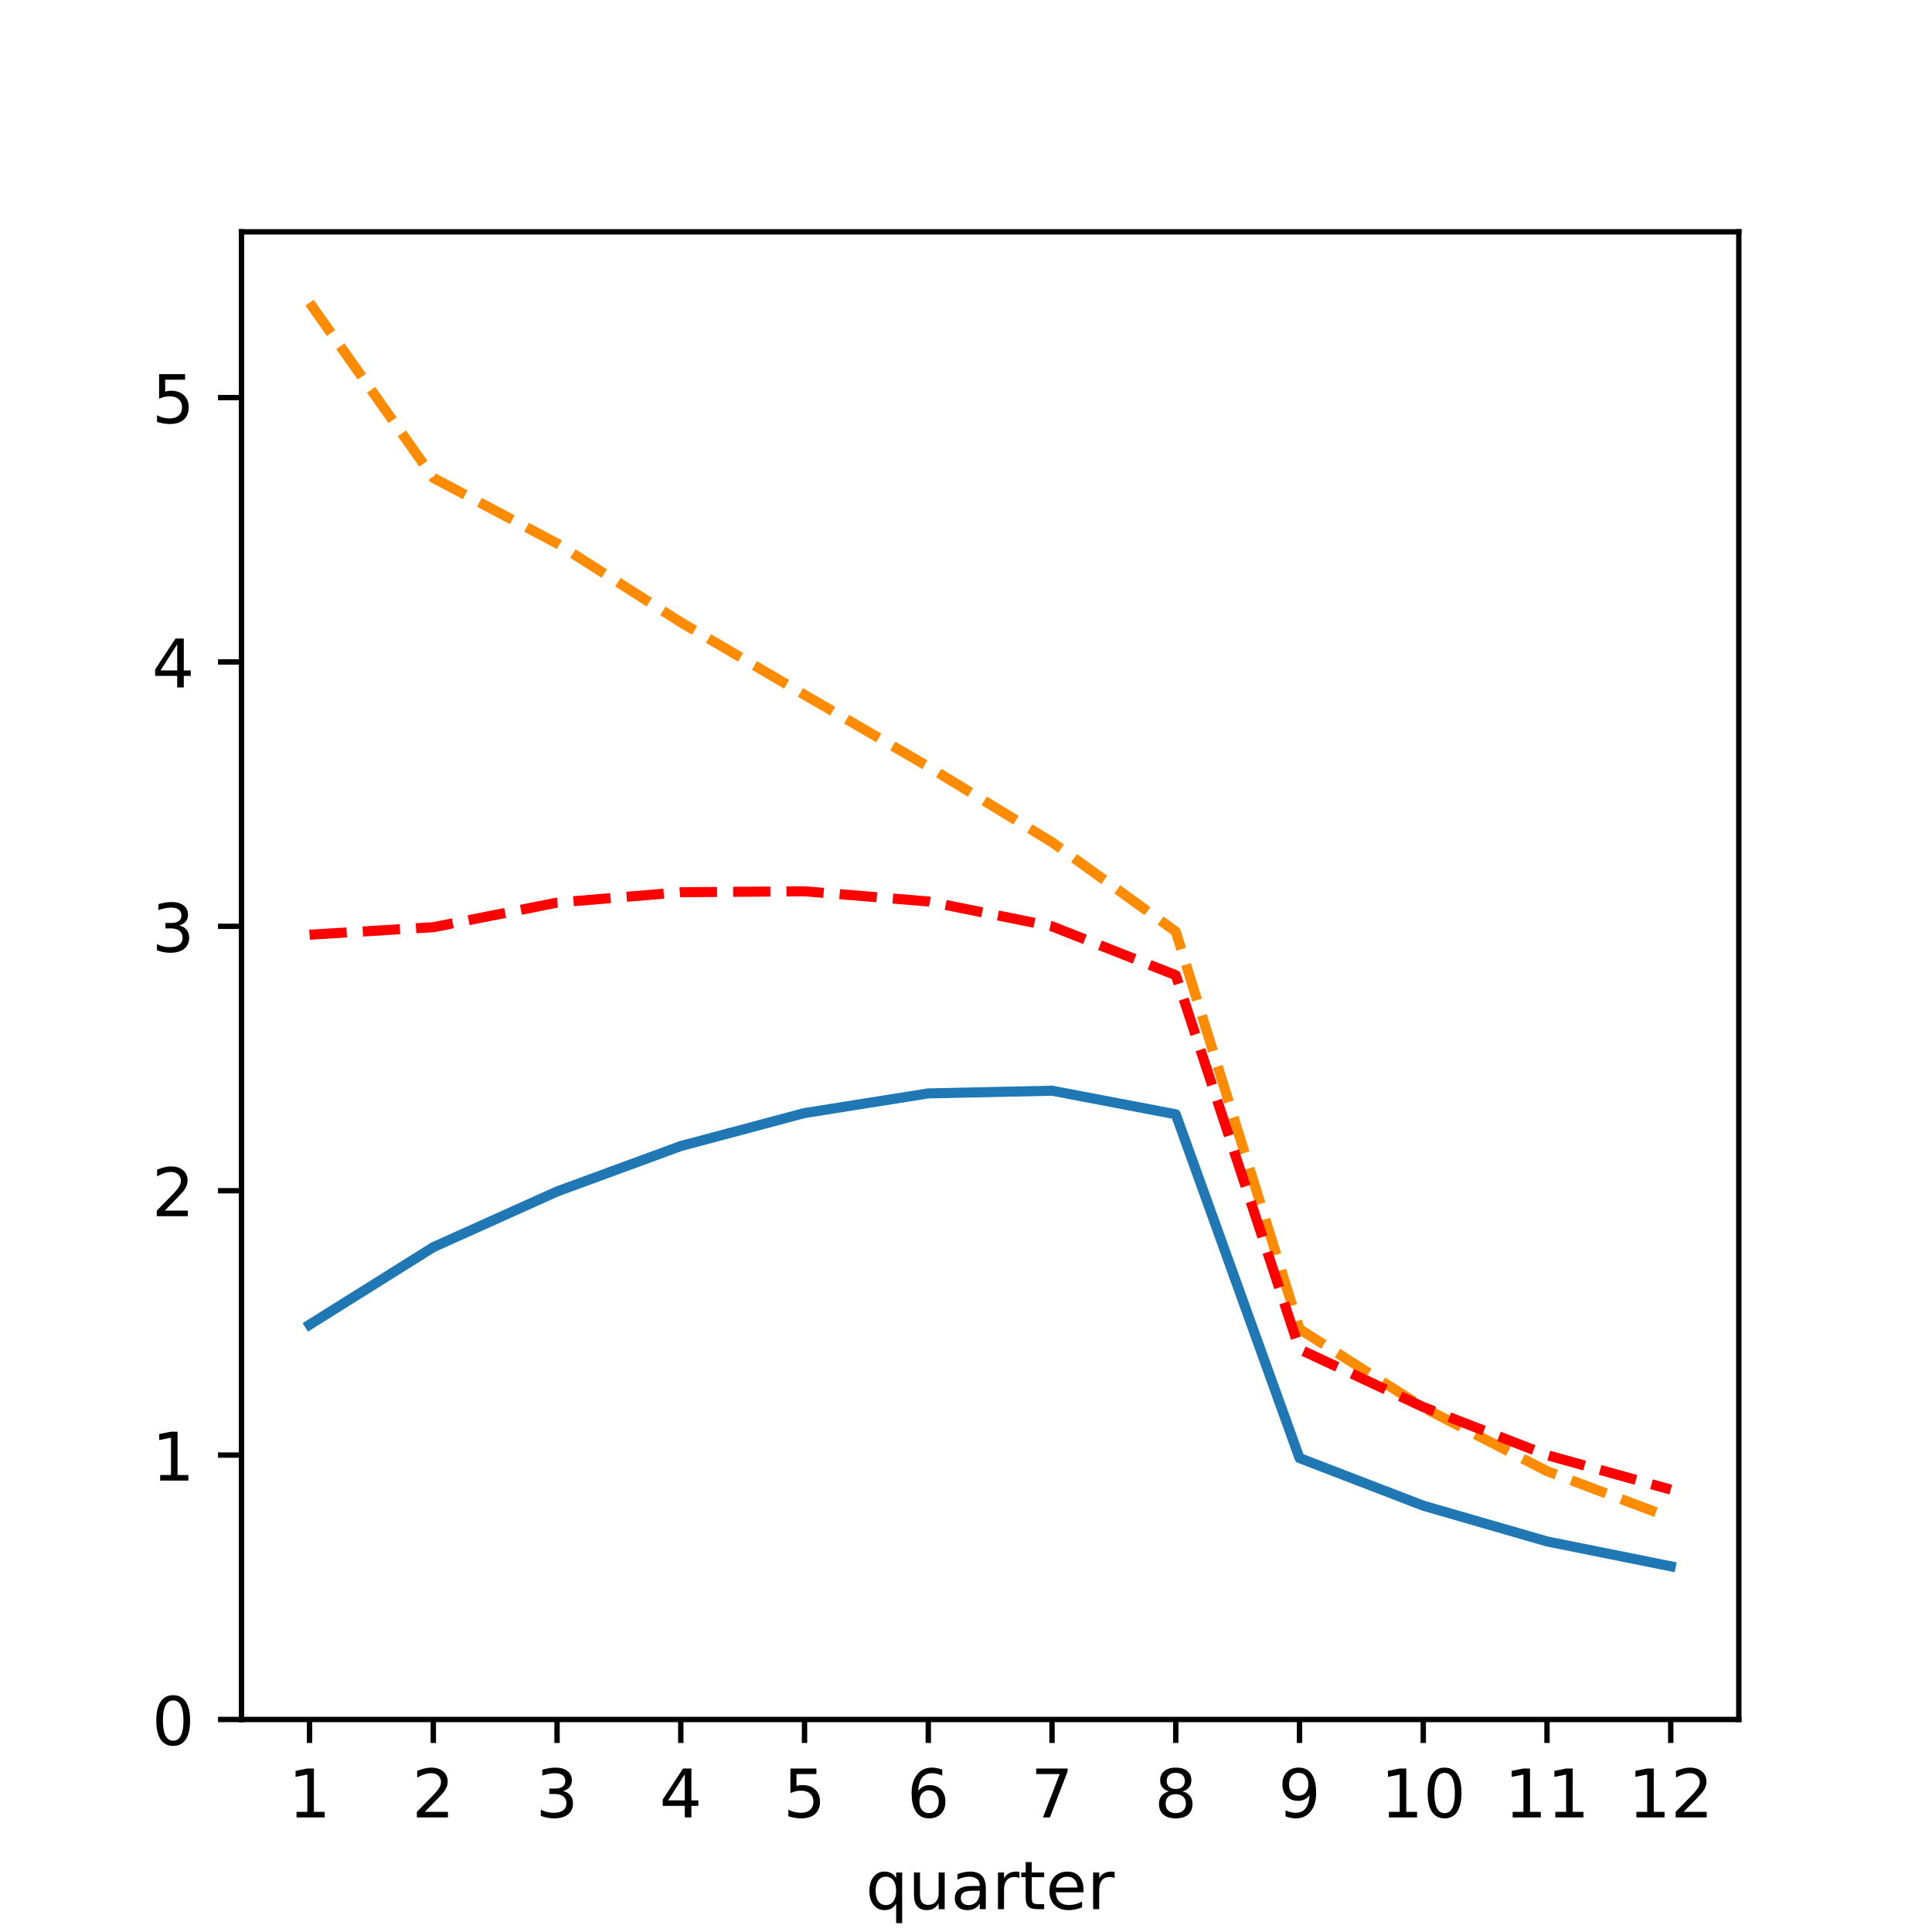
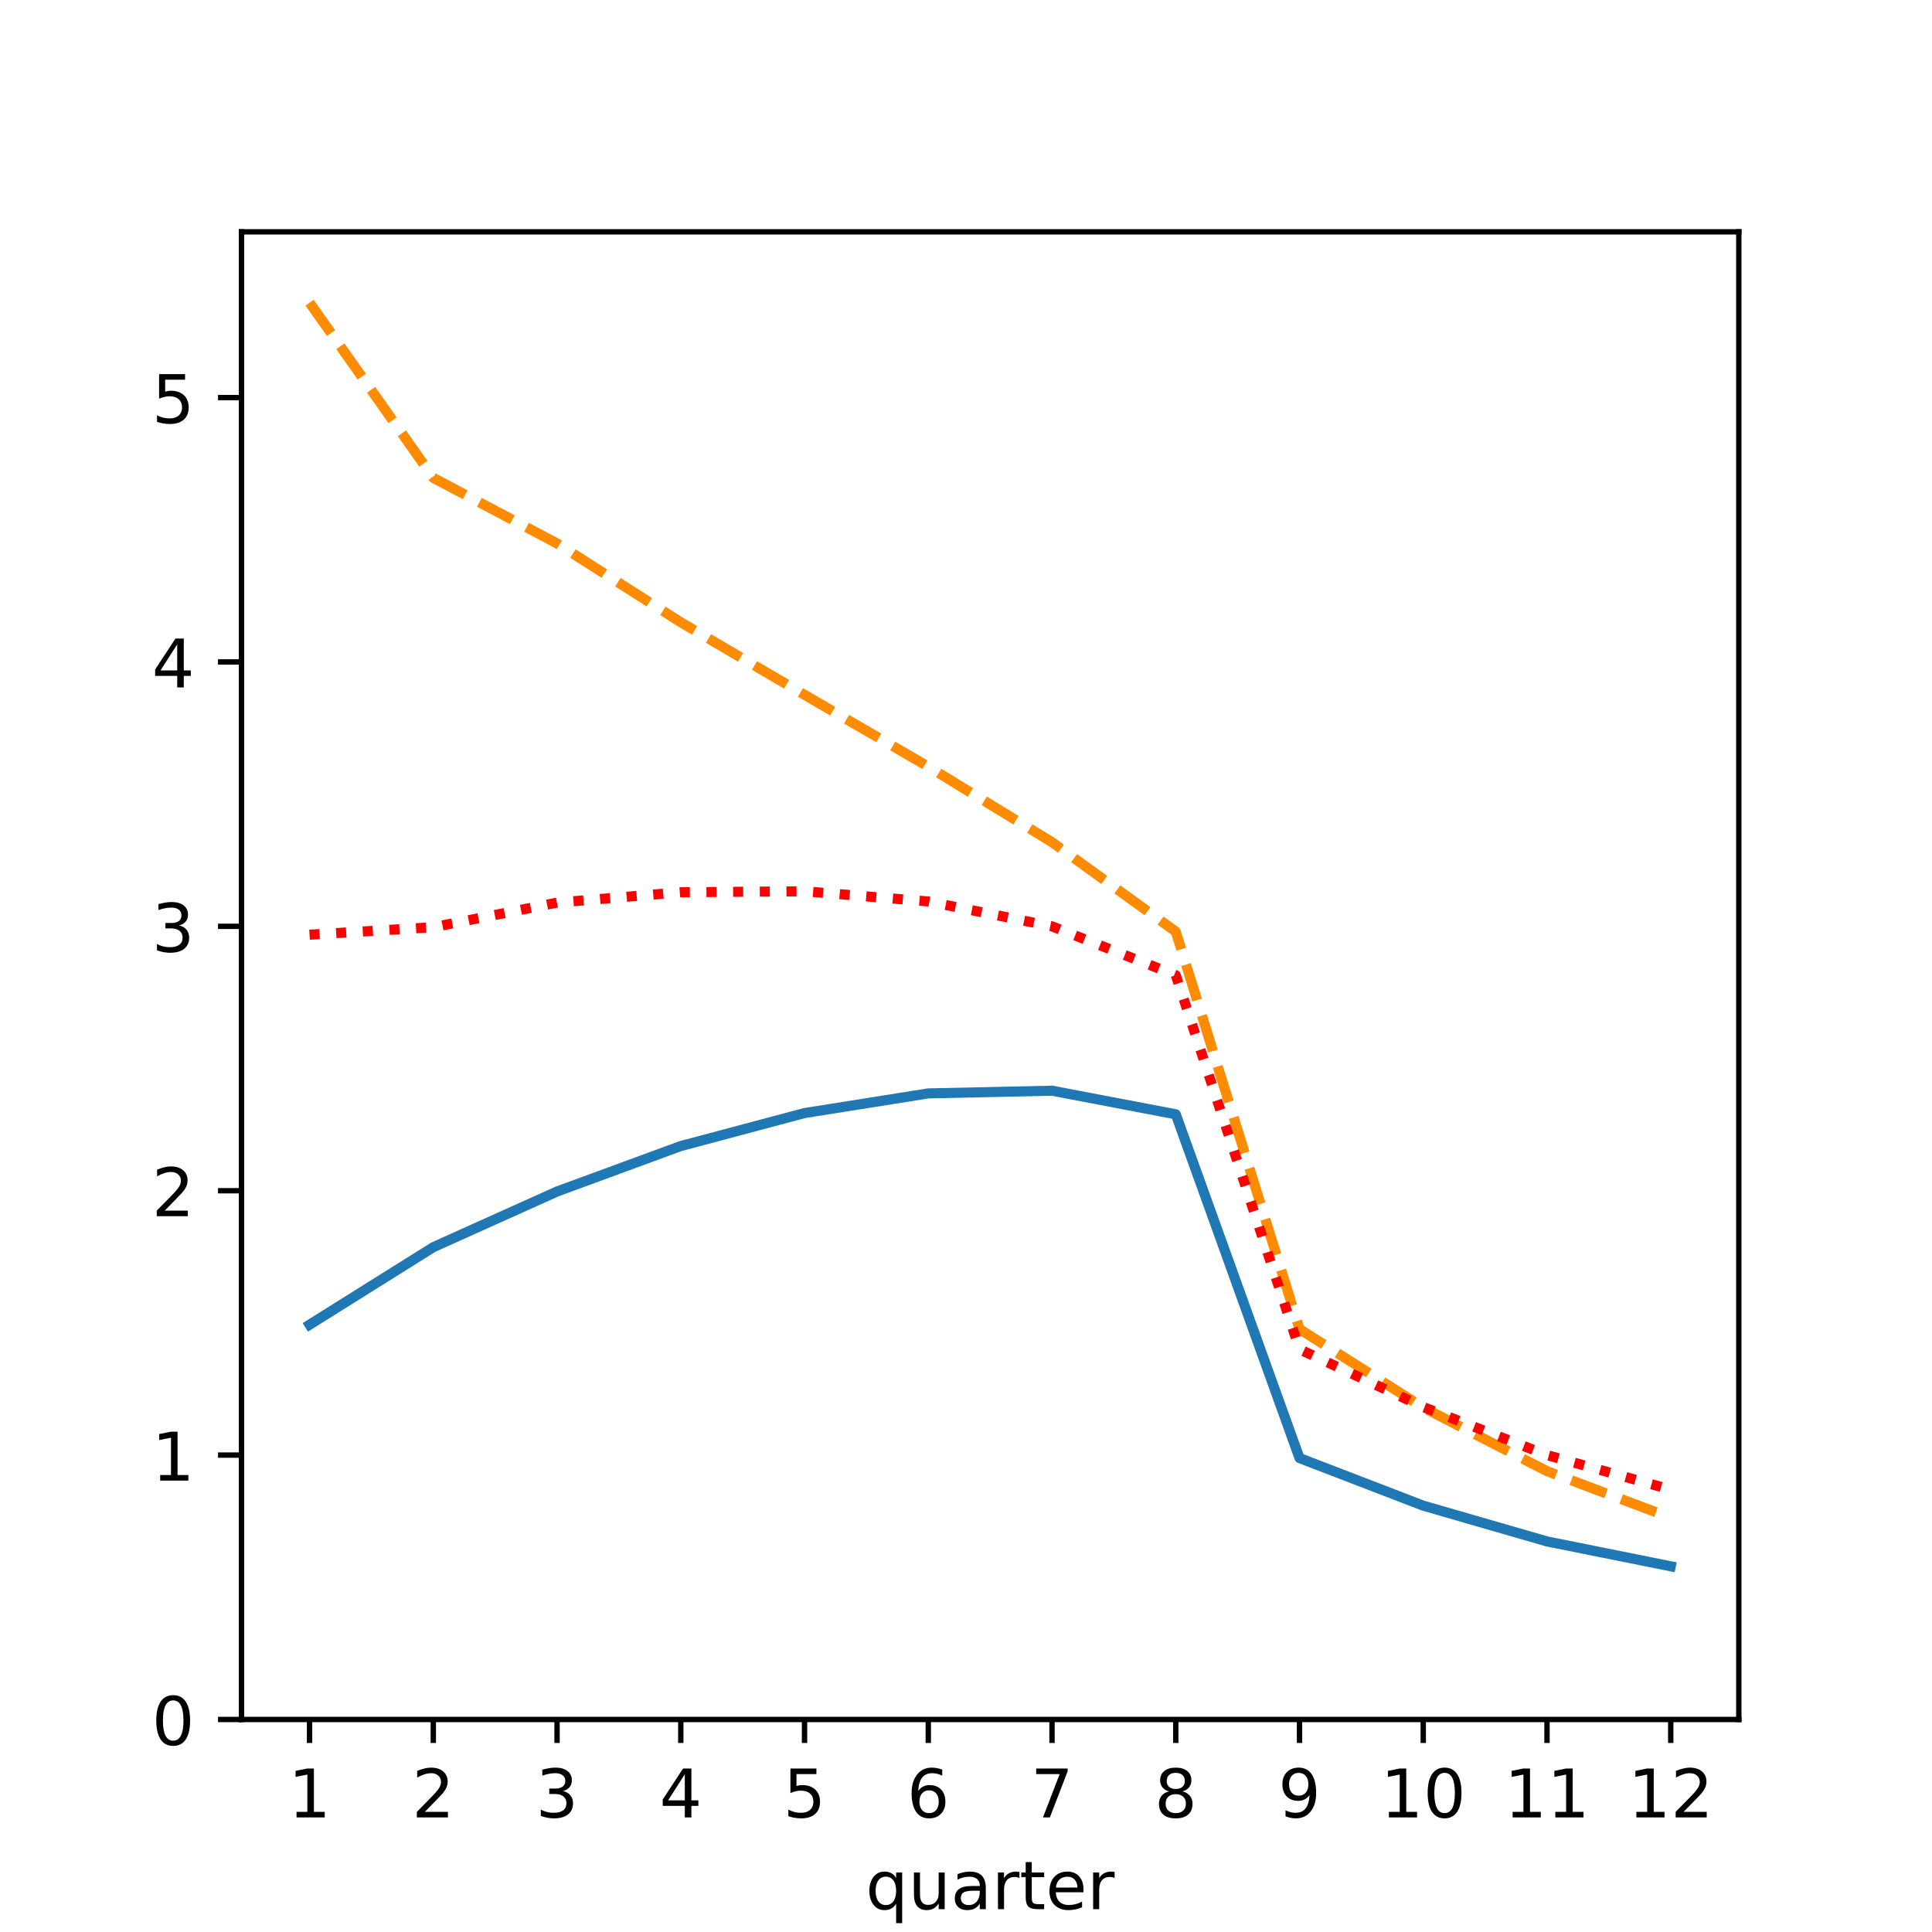
<svg xmlns="http://www.w3.org/2000/svg" xmlns:xlink="http://www.w3.org/1999/xlink" width="288pt" height="288pt" viewBox="0 0 288 288" version="1.1">
  <defs>
    <style type="text/css">*{stroke-linejoin: round; stroke-linecap: butt}</style>
  </defs>
  <g id="figure_1">
    <g id="patch_1">
      <path d="M 0 288  L 288 288  L 288 0  L 0 0  z " style="fill: #ffffff" />
    </g>
    <g id="axes_1">
      <g id="patch_2">
        <path d="M 36 256.32  L 259.2 256.32  L 259.2 34.56  L 36 34.56  z " style="fill: #ffffff" />
      </g>
      <g id="matplotlib.axis_1">
        <g id="xtick_1">
          <g id="line2d_1">
            <defs>
-               <path id="m5e6580fb9b" d="M 0 0  L 0 3.5  " style="stroke: #000000; stroke-width: 0.8" />
+               <path id="m4e4f716ba8" d="M 0 0  L 0 3.5  " style="stroke: #000000; stroke-width: 0.8" />
            </defs>
            <g>
-               <use xlink:href="#m5e6580fb9b" x="46.145" y="256.32" style="stroke: #000000; stroke-width: 0.8" />
+               <use xlink:href="#m4e4f716ba8" x="46.145" y="256.32" style="stroke: #000000; stroke-width: 0.8" />
            </g>
          </g>
          <g id="text_1">
            <g transform="translate(42.9642 270.9184) scale(0.1 -0.1)">
              <defs>
                <path id="DejaVuSans-31" d="M 794 531  L 1825 531  L 1825 4091  L 703 3866  L 703 4441  L 1819 4666  L 2450 4666  L 2450 531  L 3481 531  L 3481 0  L 794 0  L 794 531  z " transform="scale(0.015625)" />
              </defs>
              <use xlink:href="#DejaVuSans-31" />
            </g>
          </g>
        </g>
        <g id="xtick_2">
          <g id="line2d_2">
            <g>
-               <use xlink:href="#m5e6580fb9b" x="64.592" y="256.32" style="stroke: #000000; stroke-width: 0.8" />
+               <use xlink:href="#m4e4f716ba8" x="64.592" y="256.32" style="stroke: #000000; stroke-width: 0.8" />
            </g>
          </g>
          <g id="text_2">
            <g transform="translate(61.41049 270.9184) scale(0.1 -0.1)">
              <defs>
                <path id="DejaVuSans-32" d="M 1228 531  L 3431 531  L 3431 0  L 469 0  L 469 531  Q 828 903 1448 1529  Q 2069 2156 2228 2338  Q 2531 2678 2651 2914  Q 2772 3150 2772 3378  Q 2772 3750 2511 3984  Q 2250 4219 1831 4219  Q 1534 4219 1204 4116  Q 875 4013 500 3803  L 500 4441  Q 881 4594 1212 4672  Q 1544 4750 1819 4750  Q 2544 4750 2975 4387  Q 3406 4025 3406 3419  Q 3406 3131 3298 2873  Q 3191 2616 2906 2266  Q 2828 2175 2409 1742  Q 1991 1309 1228 531  z " transform="scale(0.015625)" />
              </defs>
              <use xlink:href="#DejaVuSans-32" />
            </g>
          </g>
        </g>
        <g id="xtick_3">
          <g id="line2d_3">
            <g>
-               <use xlink:href="#m5e6580fb9b" x="83.038" y="256.32" style="stroke: #000000; stroke-width: 0.8" />
+               <use xlink:href="#m4e4f716ba8" x="83.038" y="256.32" style="stroke: #000000; stroke-width: 0.8" />
            </g>
          </g>
          <g id="text_3">
            <g transform="translate(79.85677 270.9184) scale(0.1 -0.1)">
              <defs>
                <path id="DejaVuSans-33" d="M 2597 2516  Q 3050 2419 3304 2112  Q 3559 1806 3559 1356  Q 3559 666 3084 287  Q 2609 -91 1734 -91  Q 1441 -91 1130 -33  Q 819 25 488 141  L 488 750  Q 750 597 1062 519  Q 1375 441 1716 441  Q 2309 441 2620 675  Q 2931 909 2931 1356  Q 2931 1769 2642 2001  Q 2353 2234 1838 2234  L 1294 2234  L 1294 2753  L 1863 2753  Q 2328 2753 2575 2939  Q 2822 3125 2822 3475  Q 2822 3834 2567 4026  Q 2313 4219 1838 4219  Q 1578 4219 1281 4162  Q 984 4106 628 3988  L 628 4550  Q 988 4650 1302 4700  Q 1616 4750 1894 4750  Q 2613 4750 3031 4423  Q 3450 4097 3450 3541  Q 3450 3153 3228 2886  Q 3006 2619 2597 2516  z " transform="scale(0.015625)" />
              </defs>
              <use xlink:href="#DejaVuSans-33" />
            </g>
          </g>
        </g>
        <g id="xtick_4">
          <g id="line2d_4">
            <g>
-               <use xlink:href="#m5e6580fb9b" x="101.484" y="256.32" style="stroke: #000000; stroke-width: 0.8" />
+               <use xlink:href="#m4e4f716ba8" x="101.484" y="256.32" style="stroke: #000000; stroke-width: 0.8" />
            </g>
          </g>
          <g id="text_4">
            <g transform="translate(98.30305 270.9184) scale(0.1 -0.1)">
              <defs>
                <path id="DejaVuSans-34" d="M 2419 4116  L 825 1625  L 2419 1625  L 2419 4116  z M 2253 4666  L 3047 4666  L 3047 1625  L 3713 1625  L 3713 1100  L 3047 1100  L 3047 0  L 2419 0  L 2419 1100  L 313 1100  L 313 1709  L 2253 4666  z " transform="scale(0.015625)" />
              </defs>
              <use xlink:href="#DejaVuSans-34" />
            </g>
          </g>
        </g>
        <g id="xtick_5">
          <g id="line2d_5">
            <g>
-               <use xlink:href="#m5e6580fb9b" x="119.931" y="256.32" style="stroke: #000000; stroke-width: 0.8" />
+               <use xlink:href="#m4e4f716ba8" x="119.931" y="256.32" style="stroke: #000000; stroke-width: 0.8" />
            </g>
          </g>
          <g id="text_5">
            <g transform="translate(116.7493 270.9184) scale(0.1 -0.1)">
              <defs>
                <path id="DejaVuSans-35" d="M 691 4666  L 3169 4666  L 3169 4134  L 1269 4134  L 1269 2991  Q 1406 3038 1543 3061  Q 1681 3084 1819 3084  Q 2600 3084 3056 2656  Q 3513 2228 3513 1497  Q 3513 744 3044 326  Q 2575 -91 1722 -91  Q 1428 -91 1123 -41  Q 819 9 494 109  L 494 744  Q 775 591 1075 516  Q 1375 441 1709 441  Q 2250 441 2565 725  Q 2881 1009 2881 1497  Q 2881 1984 2565 2268  Q 2250 2553 1709 2553  Q 1456 2553 1204 2497  Q 953 2441 691 2322  L 691 4666  z " transform="scale(0.015625)" />
              </defs>
              <use xlink:href="#DejaVuSans-35" />
            </g>
          </g>
        </g>
        <g id="xtick_6">
          <g id="line2d_6">
            <g>
-               <use xlink:href="#m5e6580fb9b" x="138.377" y="256.32" style="stroke: #000000; stroke-width: 0.8" />
+               <use xlink:href="#m4e4f716ba8" x="138.377" y="256.32" style="stroke: #000000; stroke-width: 0.8" />
            </g>
          </g>
          <g id="text_6">
            <g transform="translate(135.1956 270.9184) scale(0.1 -0.1)">
              <defs>
                <path id="DejaVuSans-36" d="M 2113 2584  Q 1688 2584 1439 2293  Q 1191 2003 1191 1497  Q 1191 994 1439 701  Q 1688 409 2113 409  Q 2538 409 2786 701  Q 3034 994 3034 1497  Q 3034 2003 2786 2293  Q 2538 2584 2113 2584  z M 3366 4563  L 3366 3988  Q 3128 4100 2886 4159  Q 2644 4219 2406 4219  Q 1781 4219 1451 3797  Q 1122 3375 1075 2522  Q 1259 2794 1537 2939  Q 1816 3084 2150 3084  Q 2853 3084 3261 2657  Q 3669 2231 3669 1497  Q 3669 778 3244 343  Q 2819 -91 2113 -91  Q 1303 -91 875 529  Q 447 1150 447 2328  Q 447 3434 972 4092  Q 1497 4750 2381 4750  Q 2619 4750 2861 4703  Q 3103 4656 3366 4563  z " transform="scale(0.015625)" />
              </defs>
              <use xlink:href="#DejaVuSans-36" />
            </g>
          </g>
        </g>
        <g id="xtick_7">
          <g id="line2d_7">
            <g>
-               <use xlink:href="#m5e6580fb9b" x="156.823" y="256.32" style="stroke: #000000; stroke-width: 0.8" />
+               <use xlink:href="#m4e4f716ba8" x="156.823" y="256.32" style="stroke: #000000; stroke-width: 0.8" />
            </g>
          </g>
          <g id="text_7">
            <g transform="translate(153.6419 270.9184) scale(0.1 -0.1)">
              <defs>
                <path id="DejaVuSans-37" d="M 525 4666  L 3525 4666  L 3525 4397  L 1831 0  L 1172 0  L 2766 4134  L 525 4134  L 525 4666  z " transform="scale(0.015625)" />
              </defs>
              <use xlink:href="#DejaVuSans-37" />
            </g>
          </g>
        </g>
        <g id="xtick_8">
          <g id="line2d_8">
            <g>
-               <use xlink:href="#m5e6580fb9b" x="175.269" y="256.32" style="stroke: #000000; stroke-width: 0.8" />
+               <use xlink:href="#m4e4f716ba8" x="175.269" y="256.32" style="stroke: #000000; stroke-width: 0.8" />
            </g>
          </g>
          <g id="text_8">
            <g transform="translate(172.0882 270.9184) scale(0.1 -0.1)">
              <defs>
                <path id="DejaVuSans-38" d="M 2034 2216  Q 1584 2216 1326 1975  Q 1069 1734 1069 1313  Q 1069 891 1326 650  Q 1584 409 2034 409  Q 2484 409 2743 651  Q 3003 894 3003 1313  Q 3003 1734 2745 1975  Q 2488 2216 2034 2216  z M 1403 2484  Q 997 2584 770 2862  Q 544 3141 544 3541  Q 544 4100 942 4425  Q 1341 4750 2034 4750  Q 2731 4750 3128 4425  Q 3525 4100 3525 3541  Q 3525 3141 3298 2862  Q 3072 2584 2669 2484  Q 3125 2378 3379 2068  Q 3634 1759 3634 1313  Q 3634 634 3220 271  Q 2806 -91 2034 -91  Q 1263 -91 848 271  Q 434 634 434 1313  Q 434 1759 690 2068  Q 947 2378 1403 2484  z M 1172 3481  Q 1172 3119 1398 2916  Q 1625 2713 2034 2713  Q 2441 2713 2670 2916  Q 2900 3119 2900 3481  Q 2900 3844 2670 4047  Q 2441 4250 2034 4250  Q 1625 4250 1398 4047  Q 1172 3844 1172 3481  z " transform="scale(0.015625)" />
              </defs>
              <use xlink:href="#DejaVuSans-38" />
            </g>
          </g>
        </g>
        <g id="xtick_9">
          <g id="line2d_9">
            <g>
-               <use xlink:href="#m5e6580fb9b" x="193.716" y="256.32" style="stroke: #000000; stroke-width: 0.8" />
+               <use xlink:href="#m4e4f716ba8" x="193.716" y="256.32" style="stroke: #000000; stroke-width: 0.8" />
            </g>
          </g>
          <g id="text_9">
            <g transform="translate(190.5345 270.9184) scale(0.1 -0.1)">
              <defs>
                <path id="DejaVuSans-39" d="M 703 97  L 703 672  Q 941 559 1184 500  Q 1428 441 1663 441  Q 2288 441 2617 861  Q 2947 1281 2994 2138  Q 2813 1869 2534 1725  Q 2256 1581 1919 1581  Q 1219 1581 811 2004  Q 403 2428 403 3163  Q 403 3881 828 4315  Q 1253 4750 1959 4750  Q 2769 4750 3195 4129  Q 3622 3509 3622 2328  Q 3622 1225 3098 567  Q 2575 -91 1691 -91  Q 1453 -91 1209 -44  Q 966 3 703 97  z M 1959 2075  Q 2384 2075 2632 2365  Q 2881 2656 2881 3163  Q 2881 3666 2632 3958  Q 2384 4250 1959 4250  Q 1534 4250 1286 3958  Q 1038 3666 1038 3163  Q 1038 2656 1286 2365  Q 1534 2075 1959 2075  z " transform="scale(0.015625)" />
              </defs>
              <use xlink:href="#DejaVuSans-39" />
            </g>
          </g>
        </g>
        <g id="xtick_10">
          <g id="line2d_10">
            <g>
-               <use xlink:href="#m5e6580fb9b" x="212.162" y="256.32" style="stroke: #000000; stroke-width: 0.8" />
+               <use xlink:href="#m4e4f716ba8" x="212.162" y="256.32" style="stroke: #000000; stroke-width: 0.8" />
            </g>
          </g>
          <g id="text_10">
            <g transform="translate(205.7995 270.9184) scale(0.1 -0.1)">
              <defs>
                <path id="DejaVuSans-30" d="M 2034 4250  Q 1547 4250 1301 3770  Q 1056 3291 1056 2328  Q 1056 1369 1301 889  Q 1547 409 2034 409  Q 2525 409 2770 889  Q 3016 1369 3016 2328  Q 3016 3291 2770 3770  Q 2525 4250 2034 4250  z M 2034 4750  Q 2819 4750 3233 4129  Q 3647 3509 3647 2328  Q 3647 1150 3233 529  Q 2819 -91 2034 -91  Q 1250 -91 836 529  Q 422 1150 422 2328  Q 422 3509 836 4129  Q 1250 4750 2034 4750  z " transform="scale(0.015625)" />
              </defs>
              <use xlink:href="#DejaVuSans-31" />
              <use xlink:href="#DejaVuSans-30" x="63.623" />
            </g>
          </g>
        </g>
        <g id="xtick_11">
          <g id="line2d_11">
            <g>
-               <use xlink:href="#m5e6580fb9b" x="230.608" y="256.32" style="stroke: #000000; stroke-width: 0.8" />
+               <use xlink:href="#m4e4f716ba8" x="230.608" y="256.32" style="stroke: #000000; stroke-width: 0.8" />
            </g>
          </g>
          <g id="text_11">
            <g transform="translate(224.2458 270.9184) scale(0.1 -0.1)">
              <use xlink:href="#DejaVuSans-31" />
              <use xlink:href="#DejaVuSans-31" x="63.623" />
            </g>
          </g>
        </g>
        <g id="xtick_12">
          <g id="line2d_12">
            <g>
-               <use xlink:href="#m5e6580fb9b" x="249.055" y="256.32" style="stroke: #000000; stroke-width: 0.8" />
+               <use xlink:href="#m4e4f716ba8" x="249.055" y="256.32" style="stroke: #000000; stroke-width: 0.8" />
            </g>
          </g>
          <g id="text_12">
            <g transform="translate(242.692 270.9184) scale(0.1 -0.1)">
              <use xlink:href="#DejaVuSans-31" />
              <use xlink:href="#DejaVuSans-32" x="63.623" />
            </g>
          </g>
        </g>
        <g id="text_13">
          <g transform="translate(129.0453 284.5966) scale(0.1 -0.1)">
            <defs>
              <path id="DejaVuSans-71" d="M 947 1747  Q 947 1113 1208 752  Q 1469 391 1925 391  Q 2381 391 2643 752  Q 2906 1113 2906 1747  Q 2906 2381 2643 2742  Q 2381 3103 1925 3103  Q 1469 3103 1208 2742  Q 947 2381 947 1747  z M 2906 525  Q 2725 213 2448 61  Q 2172 -91 1784 -91  Q 1150 -91 751 415  Q 353 922 353 1747  Q 353 2572 751 3078  Q 1150 3584 1784 3584  Q 2172 3584 2448 3432  Q 2725 3281 2906 2969  L 2906 3500  L 3481 3500  L 3481 -1331  L 2906 -1331  L 2906 525  z " transform="scale(0.015625)" />
              <path id="DejaVuSans-75" d="M 544 1381  L 544 3500  L 1119 3500  L 1119 1403  Q 1119 906 1312 657  Q 1506 409 1894 409  Q 2359 409 2629 706  Q 2900 1003 2900 1516  L 2900 3500  L 3475 3500  L 3475 0  L 2900 0  L 2900 538  Q 2691 219 2414 64  Q 2138 -91 1772 -91  Q 1169 -91 856 284  Q 544 659 544 1381  z M 1991 3584  L 1991 3584  z " transform="scale(0.015625)" />
              <path id="DejaVuSans-61" d="M 2194 1759  Q 1497 1759 1228 1600  Q 959 1441 959 1056  Q 959 750 1161 570  Q 1363 391 1709 391  Q 2188 391 2477 730  Q 2766 1069 2766 1631  L 2766 1759  L 2194 1759  z M 3341 1997  L 3341 0  L 2766 0  L 2766 531  Q 2569 213 2275 61  Q 1981 -91 1556 -91  Q 1019 -91 701 211  Q 384 513 384 1019  Q 384 1609 779 1909  Q 1175 2209 1959 2209  L 2766 2209  L 2766 2266  Q 2766 2663 2505 2880  Q 2244 3097 1772 3097  Q 1472 3097 1187 3025  Q 903 2953 641 2809  L 641 3341  Q 956 3463 1253 3523  Q 1550 3584 1831 3584  Q 2591 3584 2966 3190  Q 3341 2797 3341 1997  z " transform="scale(0.015625)" />
              <path id="DejaVuSans-72" d="M 2631 2963  Q 2534 3019 2420 3045  Q 2306 3072 2169 3072  Q 1681 3072 1420 2755  Q 1159 2438 1159 1844  L 1159 0  L 581 0  L 581 3500  L 1159 3500  L 1159 2956  Q 1341 3275 1631 3429  Q 1922 3584 2338 3584  Q 2397 3584 2469 3576  Q 2541 3569 2628 3553  L 2631 2963  z " transform="scale(0.015625)" />
              <path id="DejaVuSans-74" d="M 1172 4494  L 1172 3500  L 2356 3500  L 2356 3053  L 1172 3053  L 1172 1153  Q 1172 725 1289 603  Q 1406 481 1766 481  L 2356 481  L 2356 0  L 1766 0  Q 1100 0 847 248  Q 594 497 594 1153  L 594 3053  L 172 3053  L 172 3500  L 594 3500  L 594 4494  L 1172 4494  z " transform="scale(0.015625)" />
              <path id="DejaVuSans-65" d="M 3597 1894  L 3597 1613  L 953 1613  Q 991 1019 1311 708  Q 1631 397 2203 397  Q 2534 397 2845 478  Q 3156 559 3463 722  L 3463 178  Q 3153 47 2828 -22  Q 2503 -91 2169 -91  Q 1331 -91 842 396  Q 353 884 353 1716  Q 353 2575 817 3079  Q 1281 3584 2069 3584  Q 2775 3584 3186 3129  Q 3597 2675 3597 1894  z M 3022 2063  Q 3016 2534 2758 2815  Q 2500 3097 2075 3097  Q 1594 3097 1305 2825  Q 1016 2553 972 2059  L 3022 2063  z " transform="scale(0.015625)" />
            </defs>
            <use xlink:href="#DejaVuSans-71" />
            <use xlink:href="#DejaVuSans-75" x="63.477" />
            <use xlink:href="#DejaVuSans-61" x="126.855" />
            <use xlink:href="#DejaVuSans-72" x="188.135" />
            <use xlink:href="#DejaVuSans-74" x="229.248" />
            <use xlink:href="#DejaVuSans-65" x="268.457" />
            <use xlink:href="#DejaVuSans-72" x="329.98" />
          </g>
        </g>
      </g>
      <g id="matplotlib.axis_2">
        <g id="ytick_1">
          <g id="line2d_13">
            <defs>
-               <path id="m9e04e7a620" d="M 0 0  L -3.5 0  " style="stroke: #000000; stroke-width: 0.8" />
+               <path id="mce901643dd" d="M 0 0  L -3.5 0  " style="stroke: #000000; stroke-width: 0.8" />
            </defs>
            <g>
-               <use xlink:href="#m9e04e7a620" x="36" y="256.32" style="stroke: #000000; stroke-width: 0.8" />
+               <use xlink:href="#mce901643dd" x="36" y="256.32" style="stroke: #000000; stroke-width: 0.8" />
            </g>
          </g>
          <g id="text_14">
            <g transform="translate(22.6375 260.1192) scale(0.1 -0.1)">
              <use xlink:href="#DejaVuSans-30" />
            </g>
          </g>
        </g>
        <g id="ytick_2">
          <g id="line2d_14">
            <g>
-               <use xlink:href="#m9e04e7a620" x="36" y="216.909" style="stroke: #000000; stroke-width: 0.8" />
+               <use xlink:href="#mce901643dd" x="36" y="216.909" style="stroke: #000000; stroke-width: 0.8" />
            </g>
          </g>
          <g id="text_15">
            <g transform="translate(22.6375 220.7082) scale(0.1 -0.1)">
              <use xlink:href="#DejaVuSans-31" />
            </g>
          </g>
        </g>
        <g id="ytick_3">
          <g id="line2d_15">
            <g>
-               <use xlink:href="#m9e04e7a620" x="36" y="177.498" style="stroke: #000000; stroke-width: 0.8" />
+               <use xlink:href="#mce901643dd" x="36" y="177.498" style="stroke: #000000; stroke-width: 0.8" />
            </g>
          </g>
          <g id="text_16">
            <g transform="translate(22.6375 181.2972) scale(0.1 -0.1)">
              <use xlink:href="#DejaVuSans-32" />
            </g>
          </g>
        </g>
        <g id="ytick_4">
          <g id="line2d_16">
            <g>
-               <use xlink:href="#m9e04e7a620" x="36" y="138.087" style="stroke: #000000; stroke-width: 0.8" />
+               <use xlink:href="#mce901643dd" x="36" y="138.087" style="stroke: #000000; stroke-width: 0.8" />
            </g>
          </g>
          <g id="text_17">
            <g transform="translate(22.6375 141.8863) scale(0.1 -0.1)">
              <use xlink:href="#DejaVuSans-33" />
            </g>
          </g>
        </g>
        <g id="ytick_5">
          <g id="line2d_17">
            <g>
-               <use xlink:href="#m9e04e7a620" x="36" y="98.676" style="stroke: #000000; stroke-width: 0.8" />
+               <use xlink:href="#mce901643dd" x="36" y="98.676" style="stroke: #000000; stroke-width: 0.8" />
            </g>
          </g>
          <g id="text_18">
            <g transform="translate(22.6375 102.4753) scale(0.1 -0.1)">
              <use xlink:href="#DejaVuSans-34" />
            </g>
          </g>
        </g>
        <g id="ytick_6">
          <g id="line2d_18">
            <g>
-               <use xlink:href="#m9e04e7a620" x="36" y="59.265" style="stroke: #000000; stroke-width: 0.8" />
+               <use xlink:href="#mce901643dd" x="36" y="59.265" style="stroke: #000000; stroke-width: 0.8" />
            </g>
          </g>
          <g id="text_19">
            <g transform="translate(22.6375 63.06427) scale(0.1 -0.1)">
              <use xlink:href="#DejaVuSans-35" />
            </g>
          </g>
        </g>
      </g>
      <g id="line2d_19">
-         <path d="M 46.145 197.47  L 64.592 185.915  L 83.038 177.614  L 101.484 170.836  L 119.931 165.923  L 138.377 162.992  L 156.823 162.589  L 175.269 166.105  L 193.716 217.352  L 212.162 224.449  L 230.608 229.778  L 249.055 233.486  " clip-path="url(#p645167d2c8)" style="fill: none; stroke: #1f77b4; stroke-width: 1.5; stroke-linecap: square" />
+         <path d="M 46.145 197.47  L 64.592 185.915  L 83.038 177.614  L 101.484 170.836  L 119.931 165.923  L 138.377 162.992  L 156.823 162.589  L 175.269 166.105  L 193.716 217.352  L 212.162 224.449  L 230.608 229.778  L 249.055 233.486  " clip-path="url(#p6a3f6d5c0a)" style="fill: none; stroke: #1f77b4; stroke-width: 1.5; stroke-linecap: square" />
      </g>
      <g id="line2d_20">
-         <path d="M 46.145 45.12  L 64.592 71.234  L 83.038 81.014  L 101.484 92.763  L 119.931 103.577  L 138.377 114.287  L 156.823 125.548  L 175.269 138.872  L 193.716 198.122  L 212.162 209.82  L 230.608 219.303  L 249.055 226.252  " clip-path="url(#p645167d2c8)" style="fill: none; stroke-dasharray: 5.55,2.4; stroke-dashoffset: 0; stroke: #ff8c00; stroke-width: 1.5" />
+         <path d="M 46.145 45.12  L 64.592 71.234  L 83.038 81.014  L 101.484 92.763  L 119.931 103.577  L 138.377 114.287  L 156.823 125.548  L 175.269 138.872  L 193.716 198.122  L 212.162 209.82  L 230.608 219.303  L 249.055 226.252  " clip-path="url(#p6a3f6d5c0a)" style="fill: none; stroke-dasharray: 5.55,2.4; stroke-dashoffset: 0; stroke: #ff8c00; stroke-width: 1.5" />
      </g>
      <g id="line2d_21">
-         <path d="M 46.145 139.337  L 64.592 138.218  L 83.038 134.552  L 101.484 133.006  L 119.931 132.861  L 138.377 134.381  L 156.823 138.088  L 175.269 145.37  L 193.716 201.134  L 212.162 209.747  L 230.608 216.909  L 249.055 222.052  " clip-path="url(#p645167d2c8)" style="fill: none; stroke-dasharray: 5.55,2.4; stroke-dashoffset: 0; stroke: #ff0000; stroke-width: 1.5" />
+         <path d="M 46.145 139.337  L 64.592 138.218  L 83.038 134.552  L 101.484 133.006  L 119.931 132.861  L 138.377 134.381  L 156.823 138.088  L 175.269 145.37  L 193.716 201.134  L 212.162 209.747  L 230.608 216.909  L 249.055 222.052  " clip-path="url(#p6a3f6d5c0a)" style="fill: none; stroke-dasharray: 1.5,2.475; stroke-dashoffset: 0; stroke: #ff0000; stroke-width: 1.5" />
      </g>
      <g id="patch_3">
        <path d="M 36 256.32  L 36 34.56  " style="fill: none; stroke: #000000; stroke-width: 0.8; stroke-linejoin: miter; stroke-linecap: square" />
      </g>
      <g id="patch_4">
        <path d="M 259.2 256.32  L 259.2 34.56  " style="fill: none; stroke: #000000; stroke-width: 0.8; stroke-linejoin: miter; stroke-linecap: square" />
      </g>
      <g id="patch_5">
        <path d="M 36 256.32  L 259.2 256.32  " style="fill: none; stroke: #000000; stroke-width: 0.8; stroke-linejoin: miter; stroke-linecap: square" />
      </g>
      <g id="patch_6">
        <path d="M 36 34.56  L 259.2 34.56  " style="fill: none; stroke: #000000; stroke-width: 0.8; stroke-linejoin: miter; stroke-linecap: square" />
      </g>
    </g>
  </g>
  <defs>
-     <clipPath id="p645167d2c8">
+     <clipPath id="p6a3f6d5c0a">
      <rect x="36" y="34.56" width="223.2" height="221.76" />
    </clipPath>
  </defs>
</svg>
